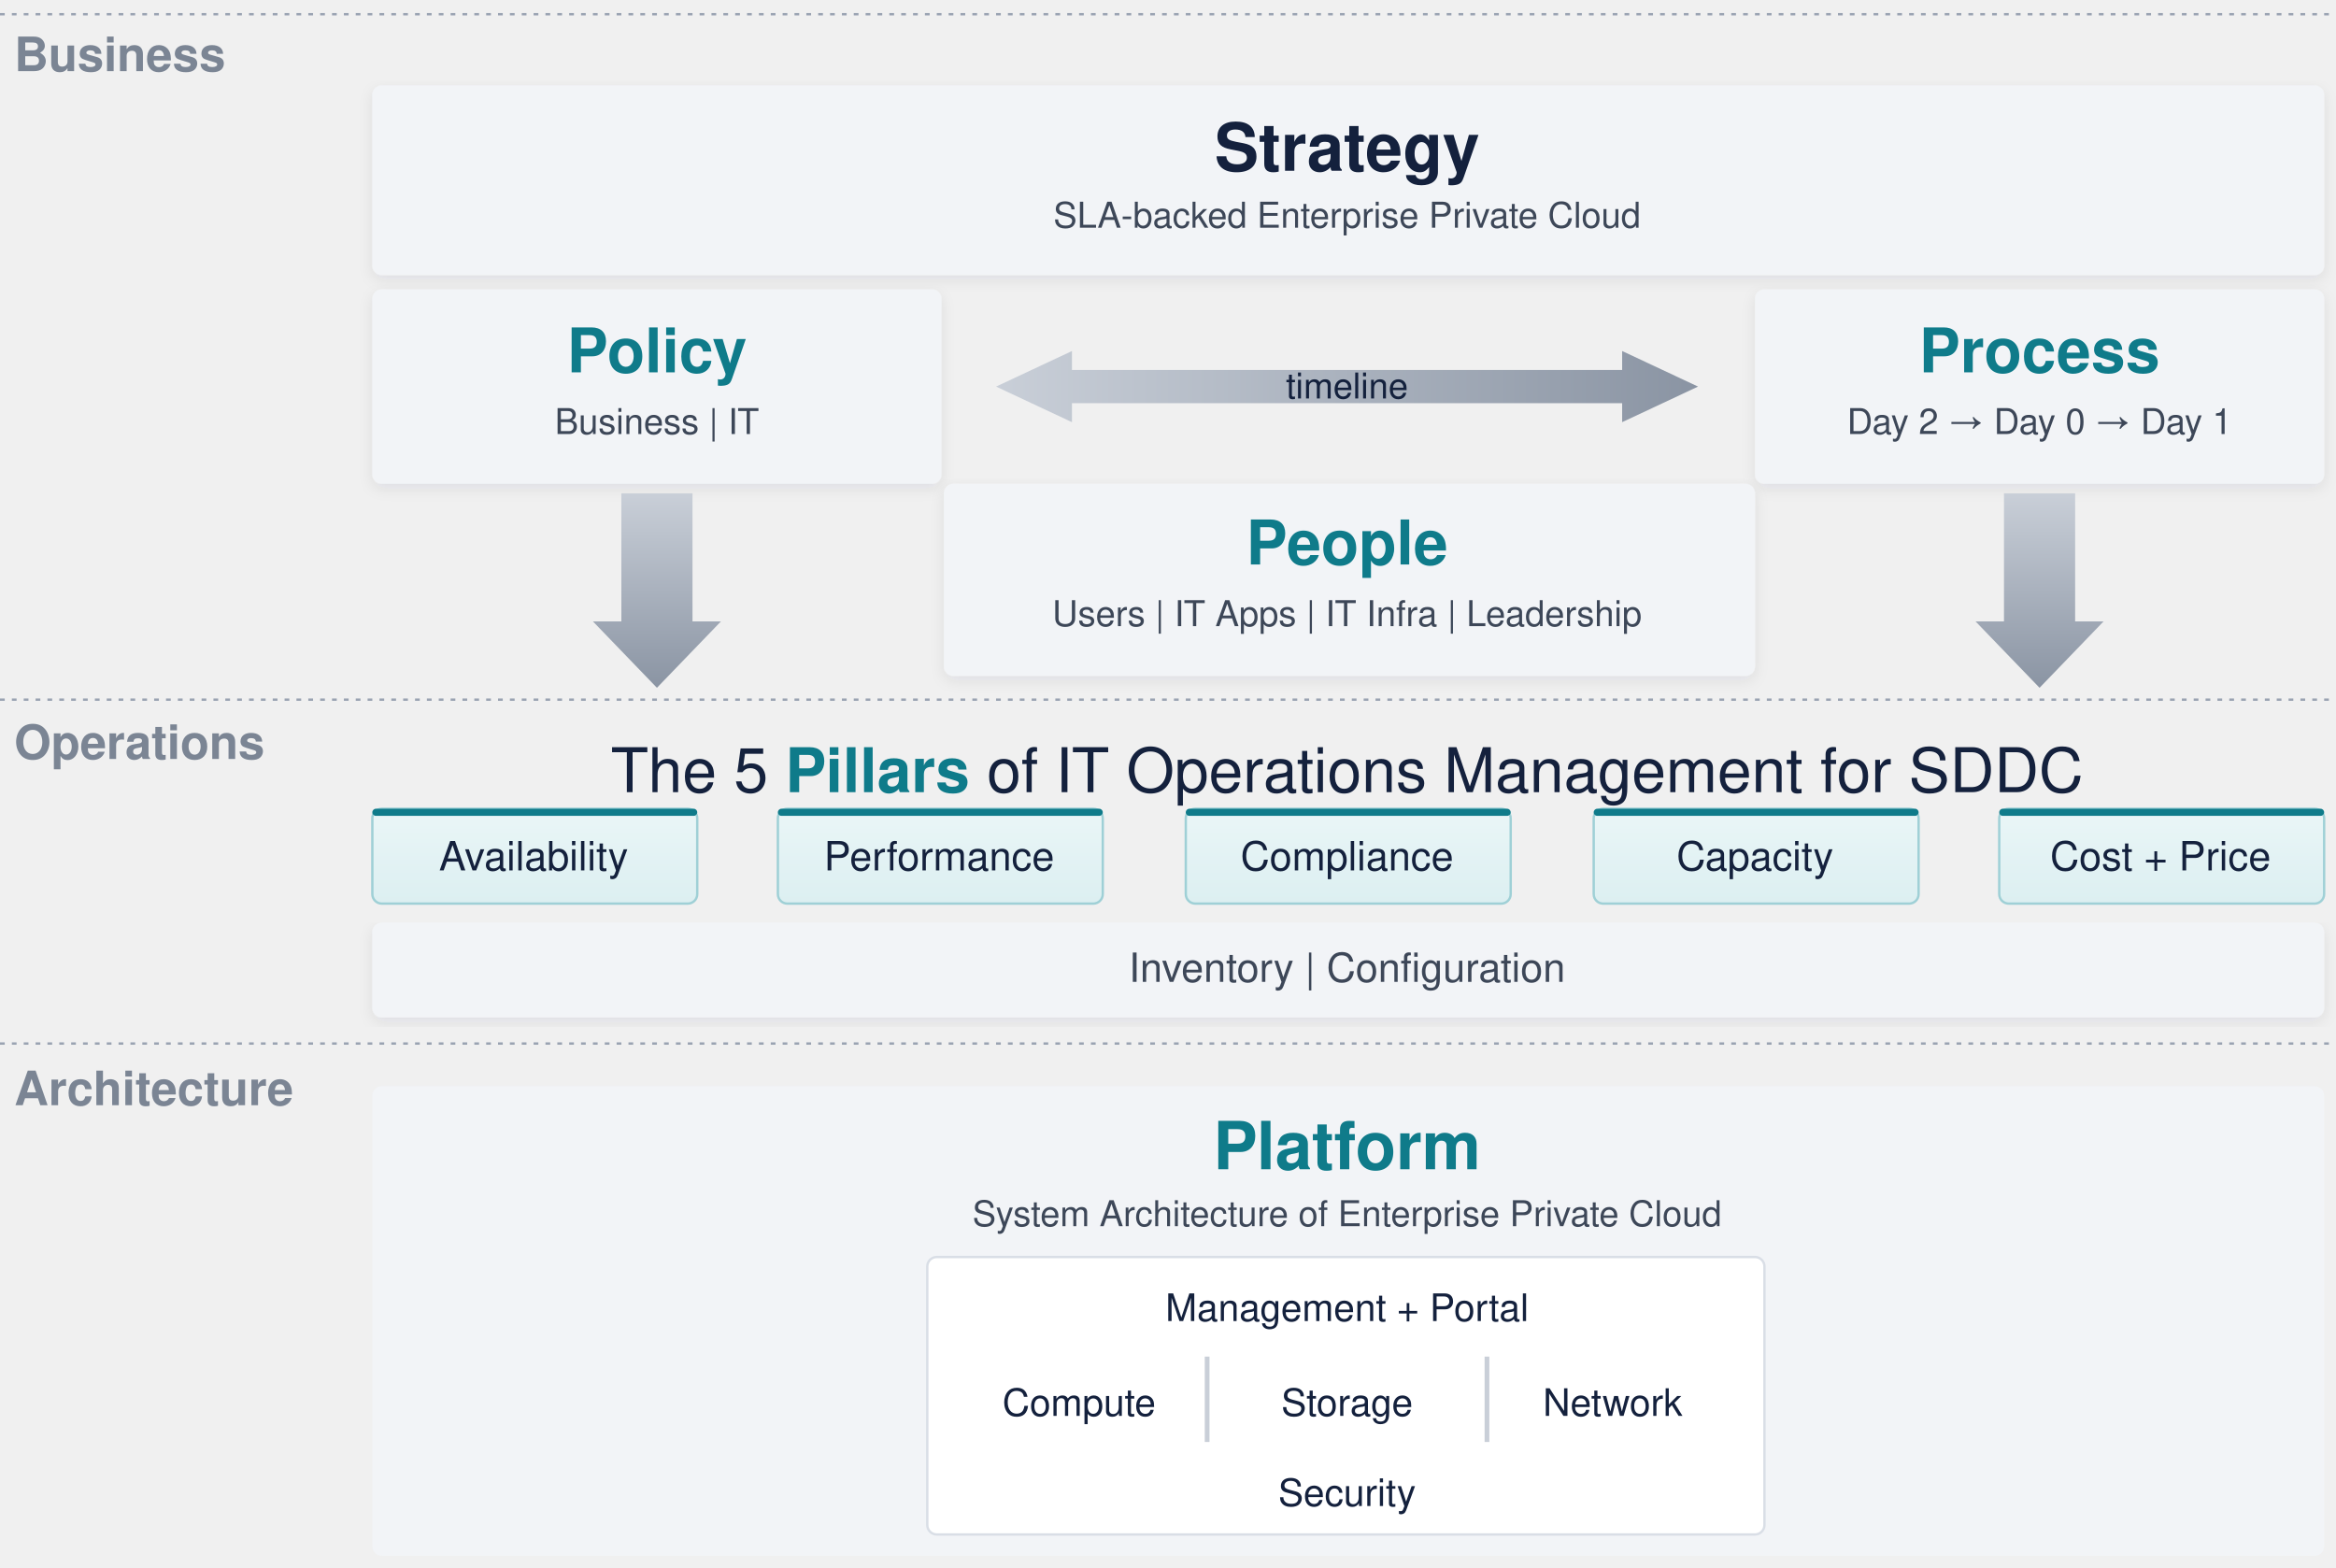
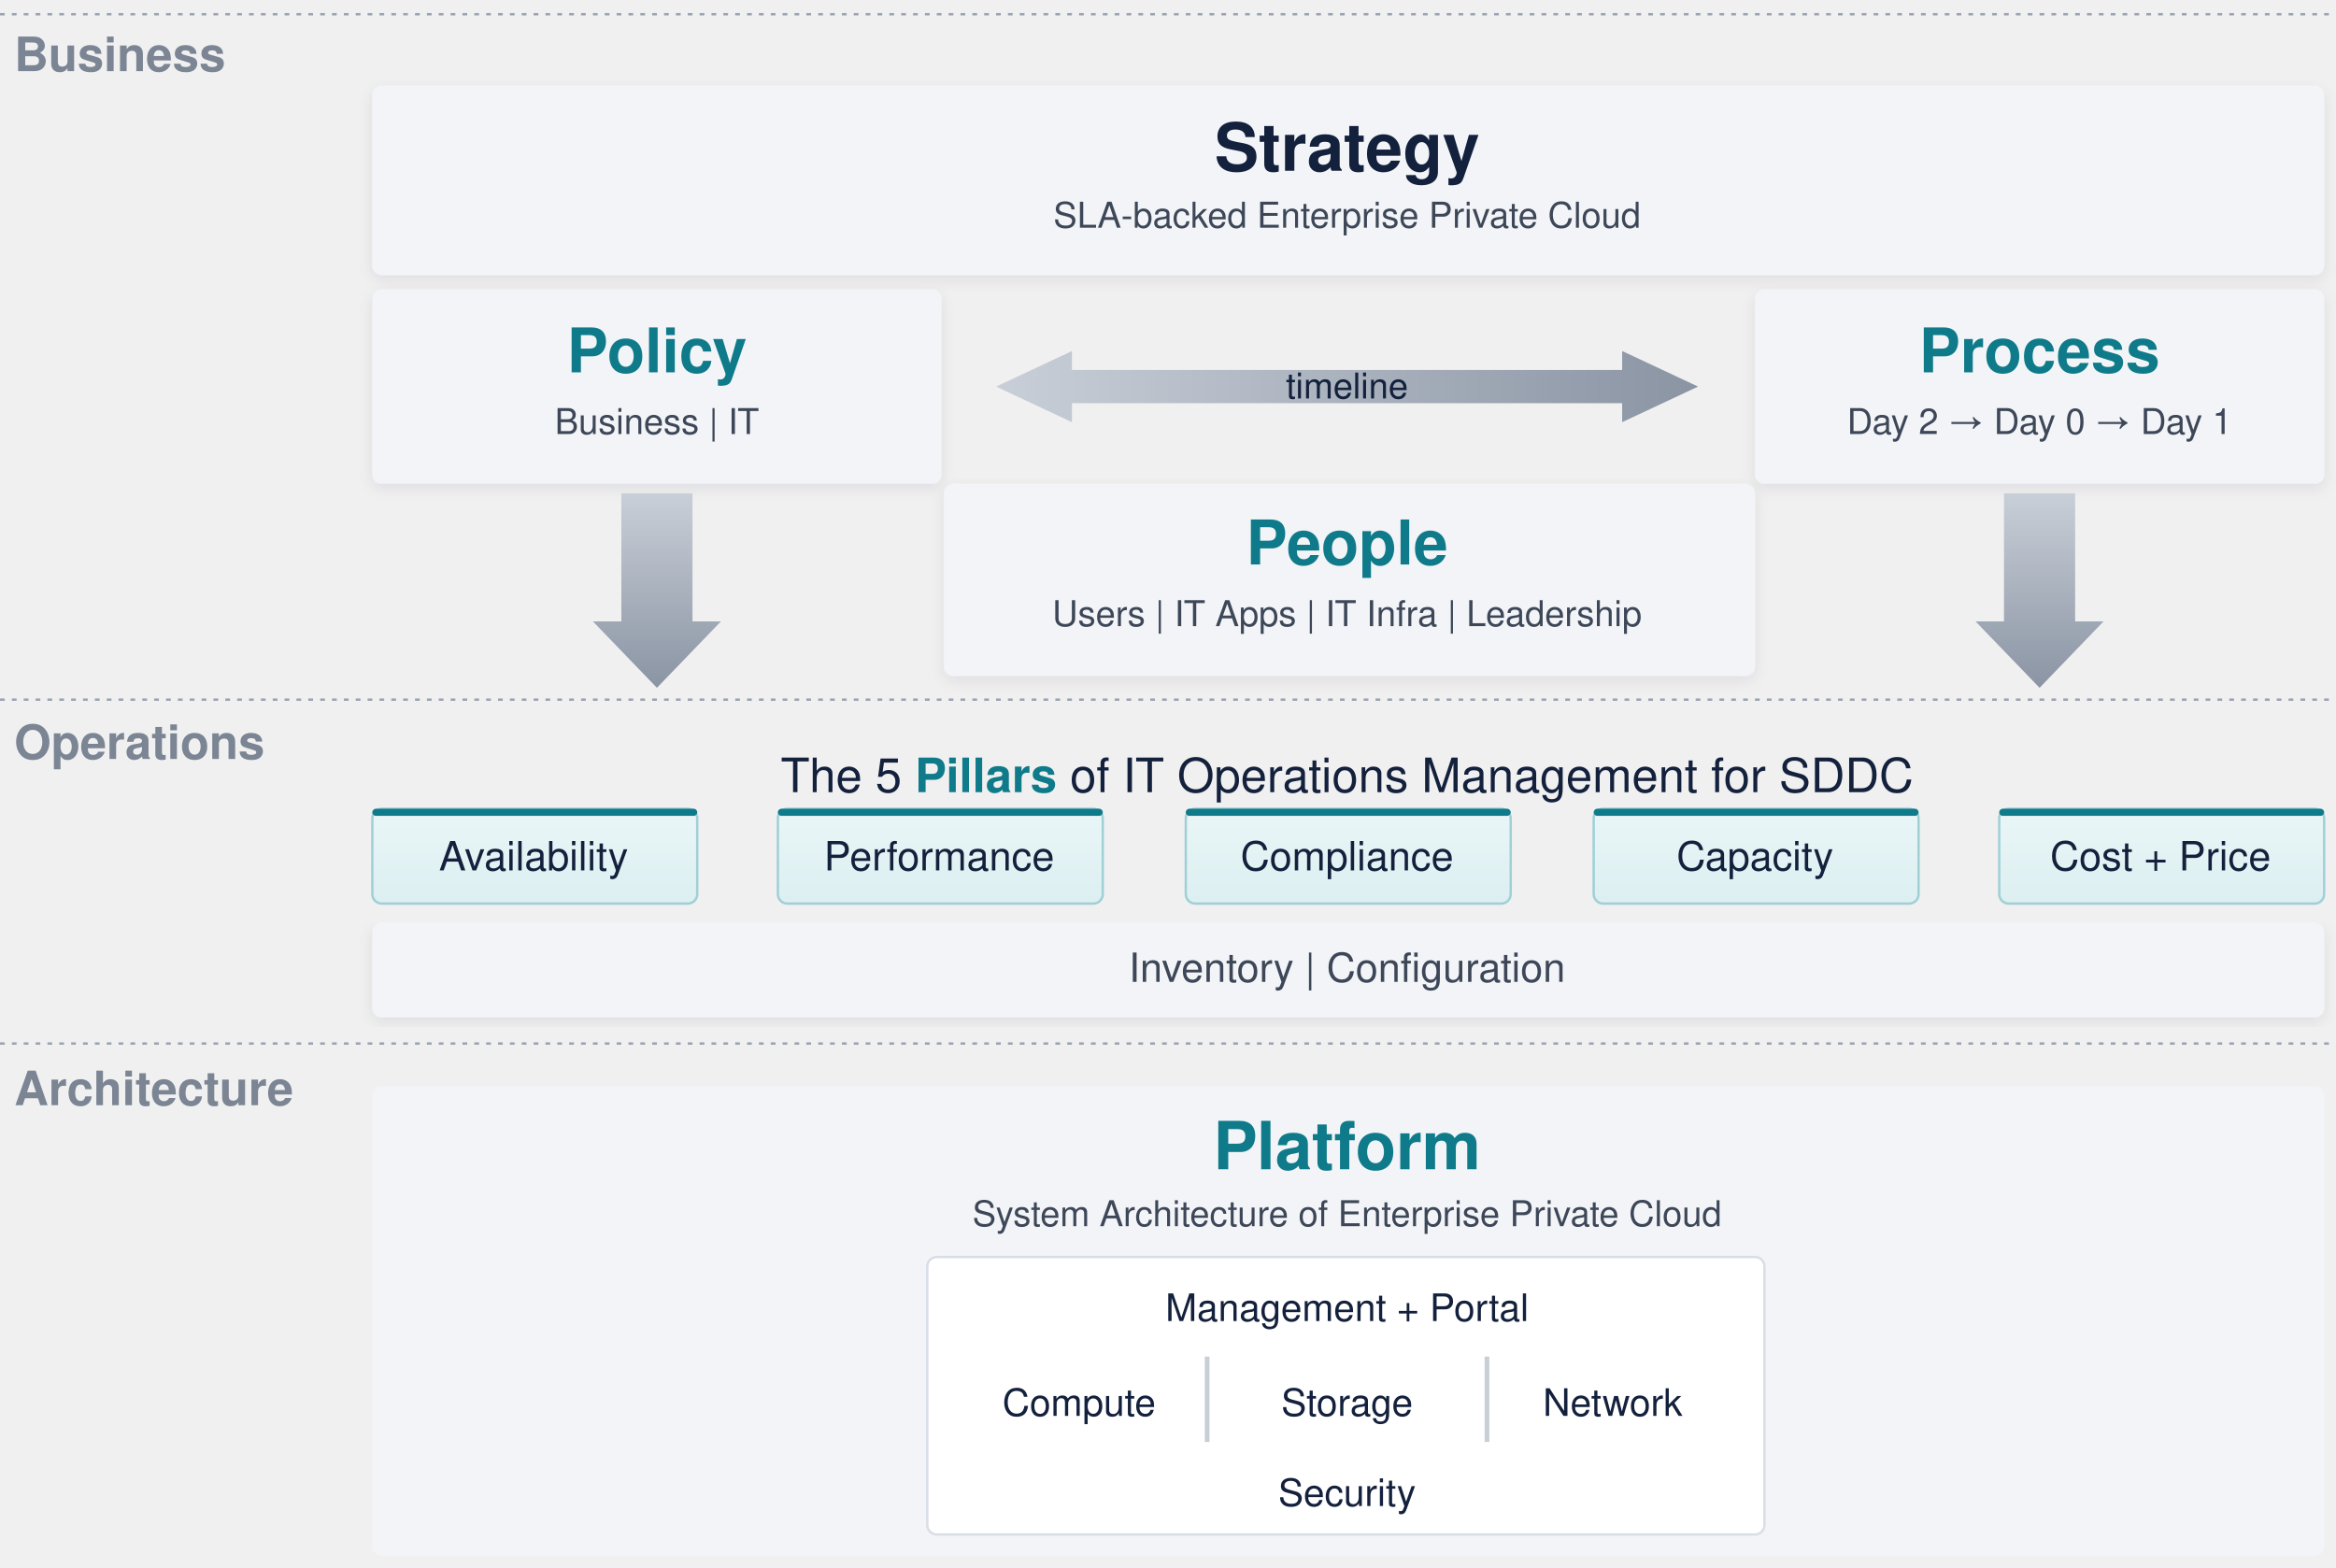
<svg xmlns="http://www.w3.org/2000/svg" viewBox="0 0 985 661" width="985" height="661" font-family="'Segoe UI', Helvetica, Arial, sans-serif">
  <defs>
    <linearGradient id="arrowG" x1="0" y1="0" x2="1" y2="0">
      <stop offset="0" stop-color="#C9CFD8" />
      <stop offset="1" stop-color="#8A94A3" />
    </linearGradient>
    <linearGradient id="arrowV" x1="0" y1="0" x2="0" y2="1">
      <stop offset="0" stop-color="#C9CFD8" />
      <stop offset="1" stop-color="#8A94A3" />
    </linearGradient>
    <linearGradient id="pillarHi" x1="0" y1="0" x2="0" y2="1">
      <stop offset="0" stop-color="#EAF6F7" />
      <stop offset="1" stop-color="#DCEFF1" />
    </linearGradient>
    <filter id="soft" x="-5%" y="-5%" width="110%" height="115%">
      <feDropShadow dx="0" dy="2" stdDeviation="3" flood-color="#14213D" flood-opacity="0.08" />
    </filter>
  </defs>
  <line x1="0" y1="6" x2="985" y2="6" stroke="#9AA3B2" stroke-width="1" stroke-dasharray="2 3" />
  <line x1="0" y1="295" x2="985" y2="295" stroke="#9AA3B2" stroke-width="1" stroke-dasharray="2 3" />
  <line x1="0" y1="440" x2="985" y2="440" stroke="#9AA3B2" stroke-width="1" stroke-dasharray="2 3" />
  <text x="6" y="30" font-size="20" font-weight="600" fill="#7B8594">Business</text>
  <text x="6" y="320" font-size="20" font-weight="600" fill="#7B8594">Operations</text>
  <text x="6" y="466" font-size="20" font-weight="600" fill="#7B8594">Architecture</text>
  <rect x="157" y="36" width="823" height="80" rx="4" fill="#F2F4F7" filter="url(#soft)" />
  <text x="568" y="72" text-anchor="middle" font-size="28" font-weight="700" fill="#14213D">Strategy</text>
  <text x="568" y="96" text-anchor="middle" font-size="15" fill="#3D4758">SLA-backed Enterprise Private Cloud</text>
  <rect x="157" y="122" width="240" height="82" rx="4" fill="#F2F4F7" filter="url(#soft)" />
  <text x="277" y="157" text-anchor="middle" font-size="26" font-weight="700" fill="#0F7B8A">Policy</text>
  <text x="277" y="183" text-anchor="middle" font-size="15" fill="#3D4758">Business | IT</text>
  <rect x="740" y="122" width="240" height="82" rx="4" fill="#F2F4F7" filter="url(#soft)" />
  <text x="860" y="157" text-anchor="middle" font-size="26" font-weight="700" fill="#0F7B8A">Process</text>
  <text x="860" y="183" text-anchor="middle" font-size="15" fill="#3D4758">Day 2 → Day 0 → Day 1</text>
  <rect x="398" y="204" width="342" height="81" rx="4" fill="#F2F4F7" filter="url(#soft)" />
  <text x="568" y="238" text-anchor="middle" font-size="26" font-weight="700" fill="#0F7B8A">People</text>
  <text x="568" y="264" text-anchor="middle" font-size="15" fill="#3D4758">Users | IT Apps | IT Infra | Leadership</text>
  <polygon points="420,163 452,148 452,156 684,156 684,148 716,163 684,178 684,170 452,170 452,178" fill="url(#arrowG)" />
  <text x="568" y="168" text-anchor="middle" font-size="15" fill="#14213D">timeline</text>
  <polygon points="262,208 292,208 292,262 304,262 277,290 250,262 262,262" fill="url(#arrowV)" />
  <polygon points="845,208 875,208 875,262 887,262 860,290 833,262 845,262" fill="url(#arrowV)" />
-   <text x="568" y="334" text-anchor="middle" font-size="26" fill="#14213D">The 5 <tspan font-weight="700" fill="#0F7B8A">Pillars</tspan> of IT Operations Management for SDDC</text>
+   <text x="568" y="334" text-anchor="middle" font-size="20" fill="#14213D">The 5 <tspan font-weight="700" fill="#0F7B8A">Pillars</tspan> of IT Operations Management for SDDC</text>
  <g font-size="17" text-anchor="middle" fill="#14213D">
    <rect x="157" y="341" width="137" height="40" rx="4" fill="url(#pillarHi)" stroke="#9FD0D6" stroke-width="1" />
    <rect x="157" y="341" width="137" height="3" rx="1.5" fill="#0F7B8A" />
    <text x="225" y="367">Availability</text>
    <rect x="328" y="341" width="137" height="40" rx="4" fill="url(#pillarHi)" stroke="#9FD0D6" stroke-width="1" />
    <rect x="328" y="341" width="137" height="3" rx="1.5" fill="#0F7B8A" />
    <text x="396" y="367">Performance</text>
    <rect x="500" y="341" width="137" height="40" rx="4" fill="url(#pillarHi)" stroke="#9FD0D6" stroke-width="1" />
    <rect x="500" y="341" width="137" height="3" rx="1.5" fill="#0F7B8A" />
    <text x="568" y="367">Compliance</text>
    <rect x="672" y="341" width="137" height="40" rx="4" fill="url(#pillarHi)" stroke="#9FD0D6" stroke-width="1" />
    <rect x="672" y="341" width="137" height="3" rx="1.5" fill="#0F7B8A" />
    <text x="740" y="367">Capacity</text>
    <rect x="843" y="341" width="137" height="40" rx="4" fill="url(#pillarHi)" stroke="#9FD0D6" stroke-width="1" />
    <rect x="843" y="341" width="137" height="3" rx="1.5" fill="#0F7B8A" />
    <text x="911" y="367">Cost + Price</text>
  </g>
  <rect x="157" y="389" width="823" height="40" rx="4" fill="#F2F4F7" filter="url(#soft)" />
  <text x="568" y="414" text-anchor="middle" font-size="17" fill="#3D4758">Inventory | Configuration</text>
  <rect x="157" y="458" width="823" height="198" rx="4" fill="#F2F4F7" />
  <text x="568" y="493" text-anchor="middle" font-size="28" font-weight="700" fill="#0F7B8A">Platform</text>
  <text x="568" y="517" text-anchor="middle" font-size="15" fill="#3D4758">System Architecture of Enterprise Private Cloud</text>
  <rect x="391" y="530" width="353" height="117" rx="4" fill="#FFFFFF" stroke="#D9DEE6" stroke-width="1" />
  <text x="568" y="557" text-anchor="middle" font-size="16" fill="#14213D">Management + Portal</text>
  <text x="455" y="597" text-anchor="middle" font-size="16" fill="#14213D">Compute</text>
  <rect x="508" y="572" width="2" height="36" fill="#C9CFD8" />
  <text x="568" y="597" text-anchor="middle" font-size="16" fill="#14213D">Storage</text>
  <rect x="626" y="572" width="2" height="36" fill="#C9CFD8" />
  <text x="680" y="597" text-anchor="middle" font-size="16" fill="#14213D">Network</text>
  <text x="568" y="635" text-anchor="middle" font-size="16" fill="#14213D">Security</text>
</svg>
